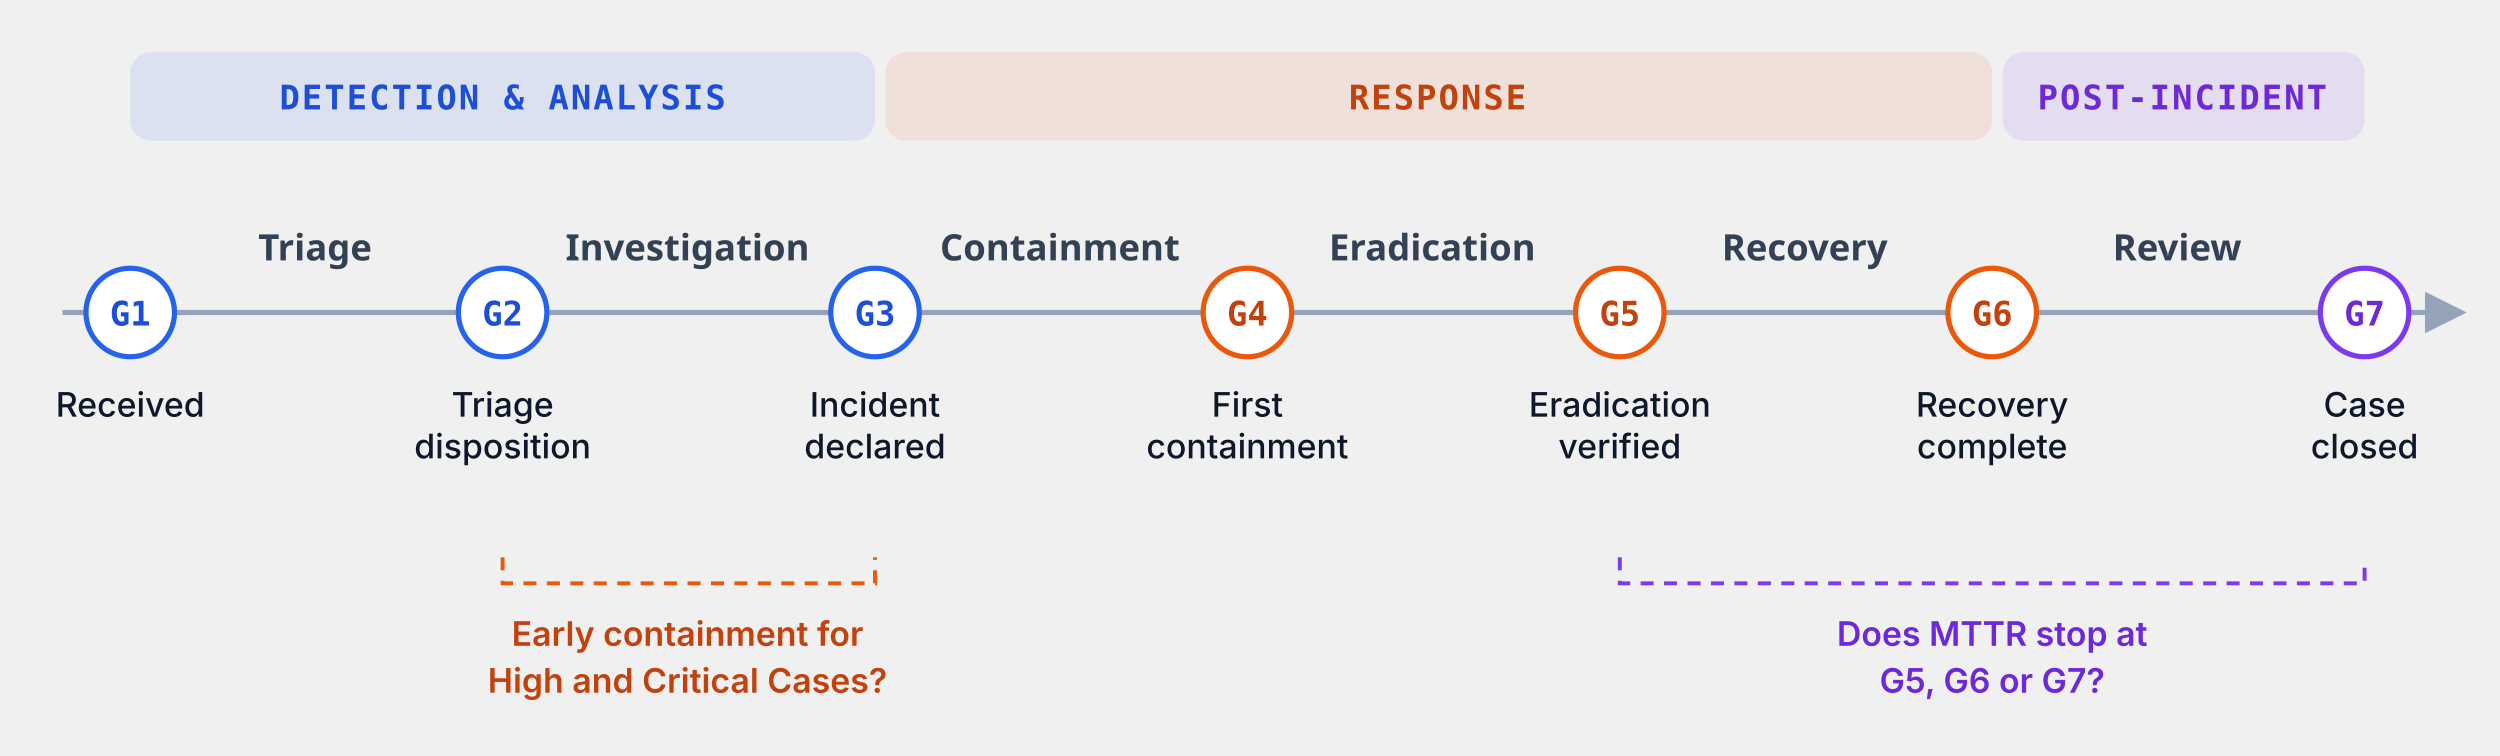
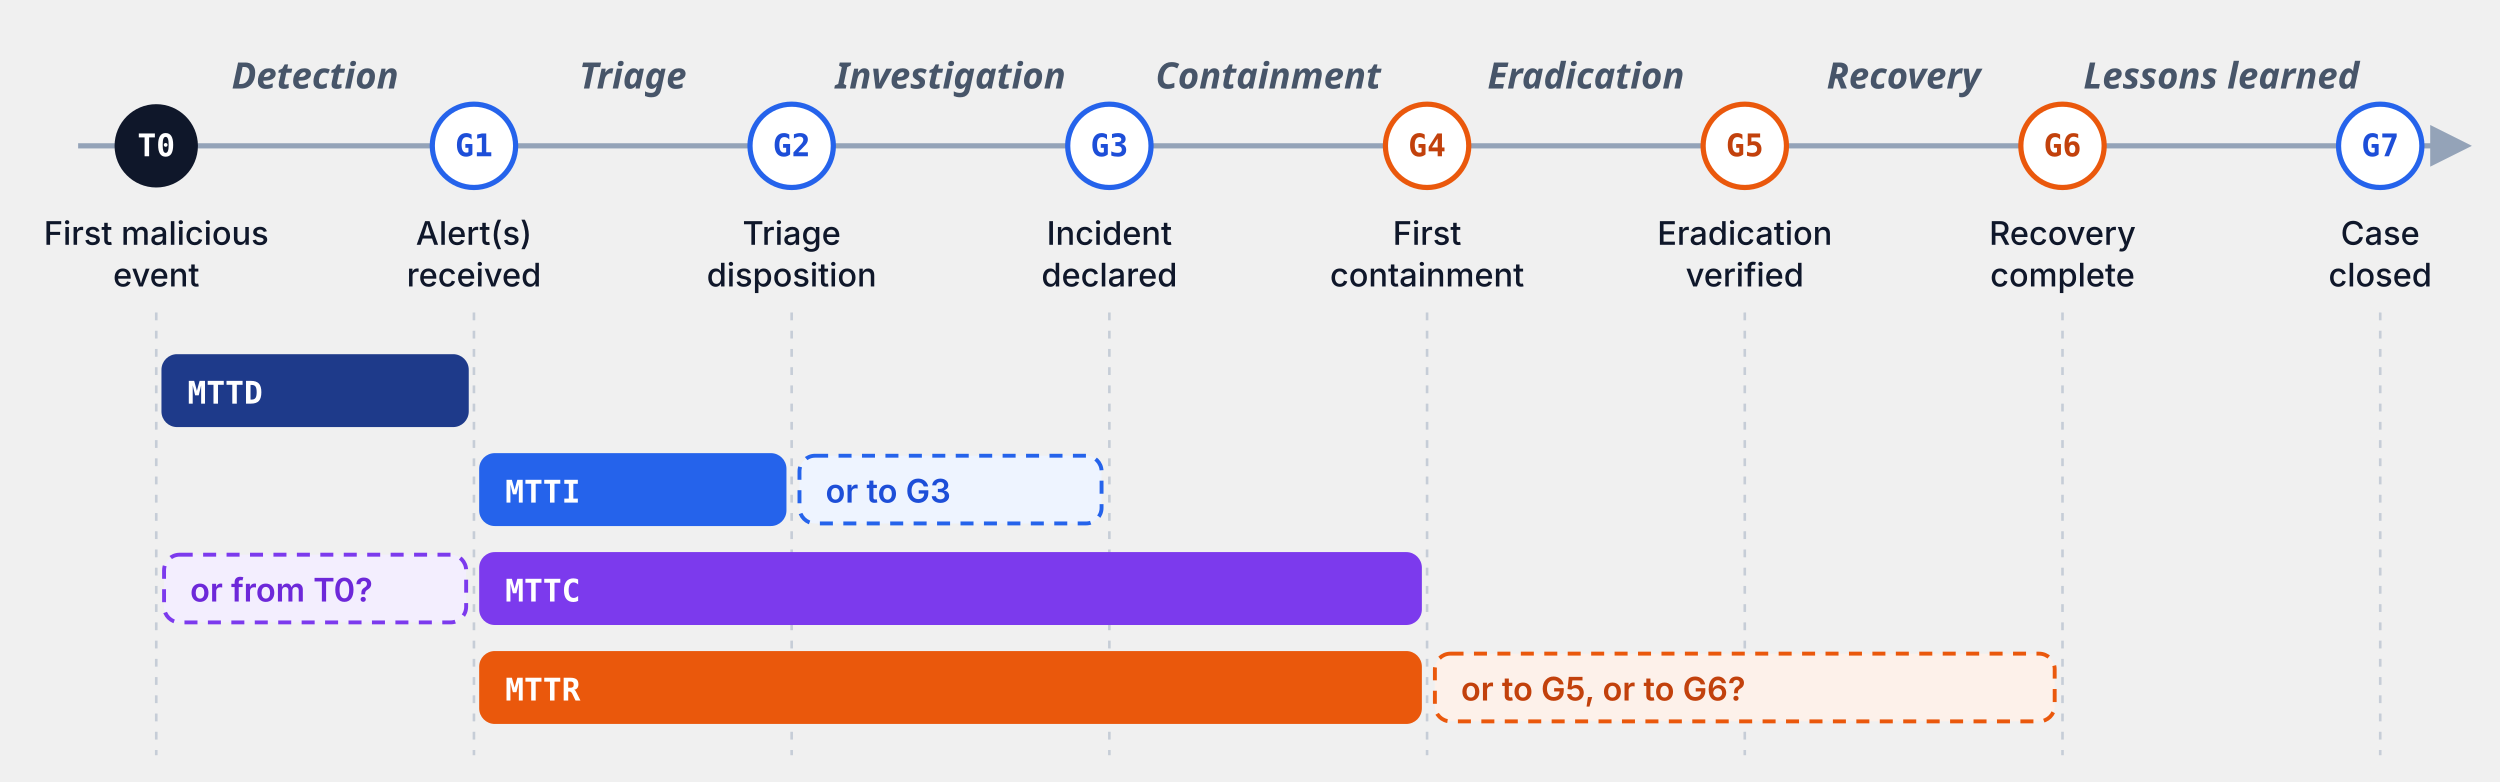
- <svg xmlns="http://www.w3.org/2000/svg" viewBox="0 0 960 290" role="img" aria-labelledby="gt-title gt-desc">
+ <svg xmlns="http://www.w3.org/2000/svg" viewBox="0 0 960 300" role="img" aria-labelledby="gt-title gt-desc">
  <style>
-     .ph { font: 600 13px 'Fira Code', ui-monospace, Menlo, Consolas, monospace; letter-spacing: 0.06em; }
-     .seg { font: 600 14px 'Space Grotesk', 'Segoe UI', system-ui, sans-serif; fill: #334155; }
-     .g { font: 700 13px 'Fira Code', ui-monospace, Menlo, Consolas, monospace; }
-     .gl { font: 500 13px 'Inter', 'Segoe UI', system-ui, sans-serif; fill: #0f172a; }
-     .qq { font: 600 13px 'Inter', 'Segoe UI', system-ui, sans-serif; }
+     .seg { font: 600 14px 'Space Grotesk', 'Segoe UI', system-ui, sans-serif; fill: #475569; font-style: italic; }
+     .g { font: 700 12px 'Fira Code', ui-monospace, Menlo, Consolas, monospace; }
+     .gl { font: 500 12.5px 'Inter', 'Segoe UI', system-ui, sans-serif; fill: #0f172a; }
+     .bar { font: 700 12px 'Fira Code', ui-monospace, Menlo, Consolas, monospace; fill: #ffffff; }
+     .alt { font: 600 12.5px 'Inter', 'Segoe UI', system-ui, sans-serif; }
+     .tick { stroke: #94a3b8; stroke-opacity: 0.45; stroke-width: 1; stroke-dasharray: 3 4; }
  </style>
  <defs>
    <marker id="gt-arrow" viewBox="0 0 10 10" refX="8" refY="5" markerWidth="8" markerHeight="8" orient="auto">
      <path d="M0 0 L10 5 L0 10 z" fill="#94a3b8" />
    </marker>
  </defs>
-   <rect x="50" y="20" width="286" height="34" rx="8" fill="rgba(37,99,235,0.10)" />
-   <text x="193" y="42" text-anchor="middle" class="ph" fill="#1d4ed8">DETECTION &amp; ANALYSIS</text>
-   <rect x="340" y="20" width="425" height="34" rx="8" fill="rgba(234,88,12,0.10)" />
-   <text x="552" y="42" text-anchor="middle" class="ph" fill="#c2410c">RESPONSE</text>
-   <rect x="769" y="20" width="139" height="34" rx="8" fill="rgba(124,58,237,0.10)" />
-   <text x="838" y="42" text-anchor="middle" class="ph" fill="#6d28d9">POST-INCIDENT</text>
-   <line x1="24" y1="120" x2="944" y2="120" stroke="#94a3b8" stroke-width="2" marker-end="url(#gt-arrow)" />
-   <text x="121" y="100" text-anchor="middle" class="seg">Triage</text>
-   <text x="264" y="100" text-anchor="middle" class="seg">Investigation</text>
-   <text x="407" y="100" text-anchor="middle" class="seg">Containment</text>
-   <text x="550" y="100" text-anchor="middle" class="seg">Eradication</text>
-   <text x="693" y="100" text-anchor="middle" class="seg">Recovery</text>
-   <text x="836" y="100" text-anchor="middle" class="seg">Review</text>
+   <g class="tick">
+     <line x1="60" y1="120" x2="60" y2="290" />
+     <line x1="182" y1="120" x2="182" y2="290" />
+     <line x1="304" y1="120" x2="304" y2="290" />
+     <line x1="426" y1="120" x2="426" y2="290" />
+     <line x1="548" y1="120" x2="548" y2="290" />
+     <line x1="670" y1="120" x2="670" y2="290" />
+     <line x1="792" y1="120" x2="792" y2="290" />
+     <line x1="914" y1="120" x2="914" y2="290" />
+   </g>
+   <g class="seg" text-anchor="middle">
+     <text x="121" y="34">Detection</text>
+     <text x="243" y="34">Triage</text>
+     <text x="365" y="34">Investigation</text>
+     <text x="487" y="34">Containment</text>
+     <text x="609" y="34">Eradication</text>
+     <text x="731" y="34">Recovery</text>
+     <text x="853" y="34">Lessons learned</text>
+   </g>
+   <line x1="30" y1="56" x2="946" y2="56" stroke="#94a3b8" stroke-width="2" marker-end="url(#gt-arrow)" />
  <g class="g" text-anchor="middle">
-     <circle cx="50" cy="120" r="17" fill="#ffffff" stroke="#2563eb" stroke-width="2" />
-     <text x="50" y="125" fill="#1d4ed8">G1</text>
-     <circle cx="193" cy="120" r="17" fill="#ffffff" stroke="#2563eb" stroke-width="2" />
-     <text x="193" y="125" fill="#1d4ed8">G2</text>
-     <circle cx="336" cy="120" r="17" fill="#ffffff" stroke="#2563eb" stroke-width="2" />
-     <text x="336" y="125" fill="#1d4ed8">G3</text>
-     <circle cx="479" cy="120" r="17" fill="#ffffff" stroke="#ea580c" stroke-width="2" />
-     <text x="479" y="125" fill="#c2410c">G4</text>
-     <circle cx="622" cy="120" r="17" fill="#ffffff" stroke="#ea580c" stroke-width="2" />
-     <text x="622" y="125" fill="#c2410c">G5</text>
-     <circle cx="765" cy="120" r="17" fill="#ffffff" stroke="#ea580c" stroke-width="2" />
-     <text x="765" y="125" fill="#c2410c">G6</text>
-     <circle cx="908" cy="120" r="17" fill="#ffffff" stroke="#7c3aed" stroke-width="2" />
-     <text x="908" y="125" fill="#6d28d9">G7</text>
+     <circle cx="60" cy="56" r="16" fill="#0f172a" />
+     <text x="60" y="60" fill="#ffffff">T0</text>
+     <circle cx="182" cy="56" r="16" fill="#ffffff" stroke="#2563eb" stroke-width="2" />
+     <text x="182" y="60" fill="#1d4ed8">G1</text>
+     <circle cx="304" cy="56" r="16" fill="#ffffff" stroke="#2563eb" stroke-width="2" />
+     <text x="304" y="60" fill="#1d4ed8">G2</text>
+     <circle cx="426" cy="56" r="16" fill="#ffffff" stroke="#2563eb" stroke-width="2" />
+     <text x="426" y="60" fill="#1d4ed8">G3</text>
+     <circle cx="548" cy="56" r="16" fill="#ffffff" stroke="#ea580c" stroke-width="2" />
+     <text x="548" y="60" fill="#c2410c">G4</text>
+     <circle cx="670" cy="56" r="16" fill="#ffffff" stroke="#ea580c" stroke-width="2" />
+     <text x="670" y="60" fill="#c2410c">G5</text>
+     <circle cx="792" cy="56" r="16" fill="#ffffff" stroke="#ea580c" stroke-width="2" />
+     <text x="792" y="60" fill="#c2410c">G6</text>
+     <circle cx="914" cy="56" r="16" fill="#ffffff" stroke="#2563eb" stroke-width="2" />
+     <text x="914" y="60" fill="#1d4ed8">G7</text>
  </g>
  <g class="gl" text-anchor="middle">
-     <text x="50" y="160">Received</text>
-     <text x="193" y="160">Triage</text>
-     <text x="193" y="176">disposition</text>
-     <text x="336" y="160">Incident</text>
-     <text x="336" y="176">declared</text>
-     <text x="479" y="160">First</text>
-     <text x="479" y="176">containment</text>
-     <text x="622" y="160">Eradication</text>
-     <text x="622" y="176">verified</text>
-     <text x="765" y="160">Recovery</text>
-     <text x="765" y="176">complete</text>
-     <text x="908" y="160">Case</text>
-     <text x="908" y="176">closed</text>
+     <text x="60" y="94">First malicious</text>
+     <text x="60" y="110">event</text>
+     <text x="182" y="94">Alert(s)</text>
+     <text x="182" y="110">received</text>
+     <text x="304" y="94">Triage</text>
+     <text x="304" y="110">disposition</text>
+     <text x="426" y="94">Incident</text>
+     <text x="426" y="110">declared</text>
+     <text x="548" y="94">First</text>
+     <text x="548" y="110">containment</text>
+     <text x="670" y="94">Eradication</text>
+     <text x="670" y="110">verified</text>
+     <text x="792" y="94">Recovery</text>
+     <text x="792" y="110">complete</text>
+     <text x="914" y="94">Case</text>
+     <text x="914" y="110">closed</text>
  </g>
-   <path d="M193 214 v10 H336 v-10" fill="none" stroke="#ea580c" stroke-width="1.5" stroke-dasharray="5 4" />
-   <text x="264" y="248" text-anchor="middle" class="qq" fill="#c2410c">Early containment for</text>
-   <text x="264" y="266" text-anchor="middle" class="qq" fill="#c2410c">High and Critical Cases?</text>
-   <path d="M622 214 v10 H908 v-10" fill="none" stroke="#7c3aed" stroke-width="1.5" stroke-dasharray="5 4" />
-   <text x="765" y="248" text-anchor="middle" class="qq" fill="#6d28d9">Does MTTR stop at</text>
-   <text x="765" y="266" text-anchor="middle" class="qq" fill="#6d28d9">G5, G6 or G7?</text>
+   <rect x="62" y="136" width="118" height="28" rx="6" fill="#1e3a8a" />
+   <text x="72" y="155" class="bar">MTTD</text>
+   <rect x="184" y="174" width="118" height="28" rx="6" fill="#2563eb" />
+   <text x="194" y="193" class="bar">MTTI</text>
+   <rect x="307" y="175" width="116" height="26" rx="6" fill="#eef4ff" stroke="#2563eb" stroke-width="1.5" stroke-dasharray="5 4" />
+   <text x="317" y="193" class="alt" fill="#1d4ed8">or to G3</text>
+   <rect x="63" y="213" width="116" height="26" rx="6" fill="#f3eefe" stroke="#7c3aed" stroke-width="1.5" stroke-dasharray="5 4" />
+   <text x="73" y="231" class="alt" fill="#6d28d9">or from T0?</text>
+   <rect x="184" y="212" width="362" height="28" rx="6" fill="#7c3aed" />
+   <text x="194" y="231" class="bar">MTTC</text>
+   <rect x="184" y="250" width="362" height="28" rx="6" fill="#ea580c" />
+   <text x="194" y="269" class="bar">MTTR</text>
+   <rect x="551" y="251" width="238" height="26" rx="6" fill="#fdf1ea" stroke="#ea580c" stroke-width="1.5" stroke-dasharray="5 4" />
+   <text x="561" y="269" class="alt" fill="#c2410c">or to G5, or to G6?</text>
</svg>
